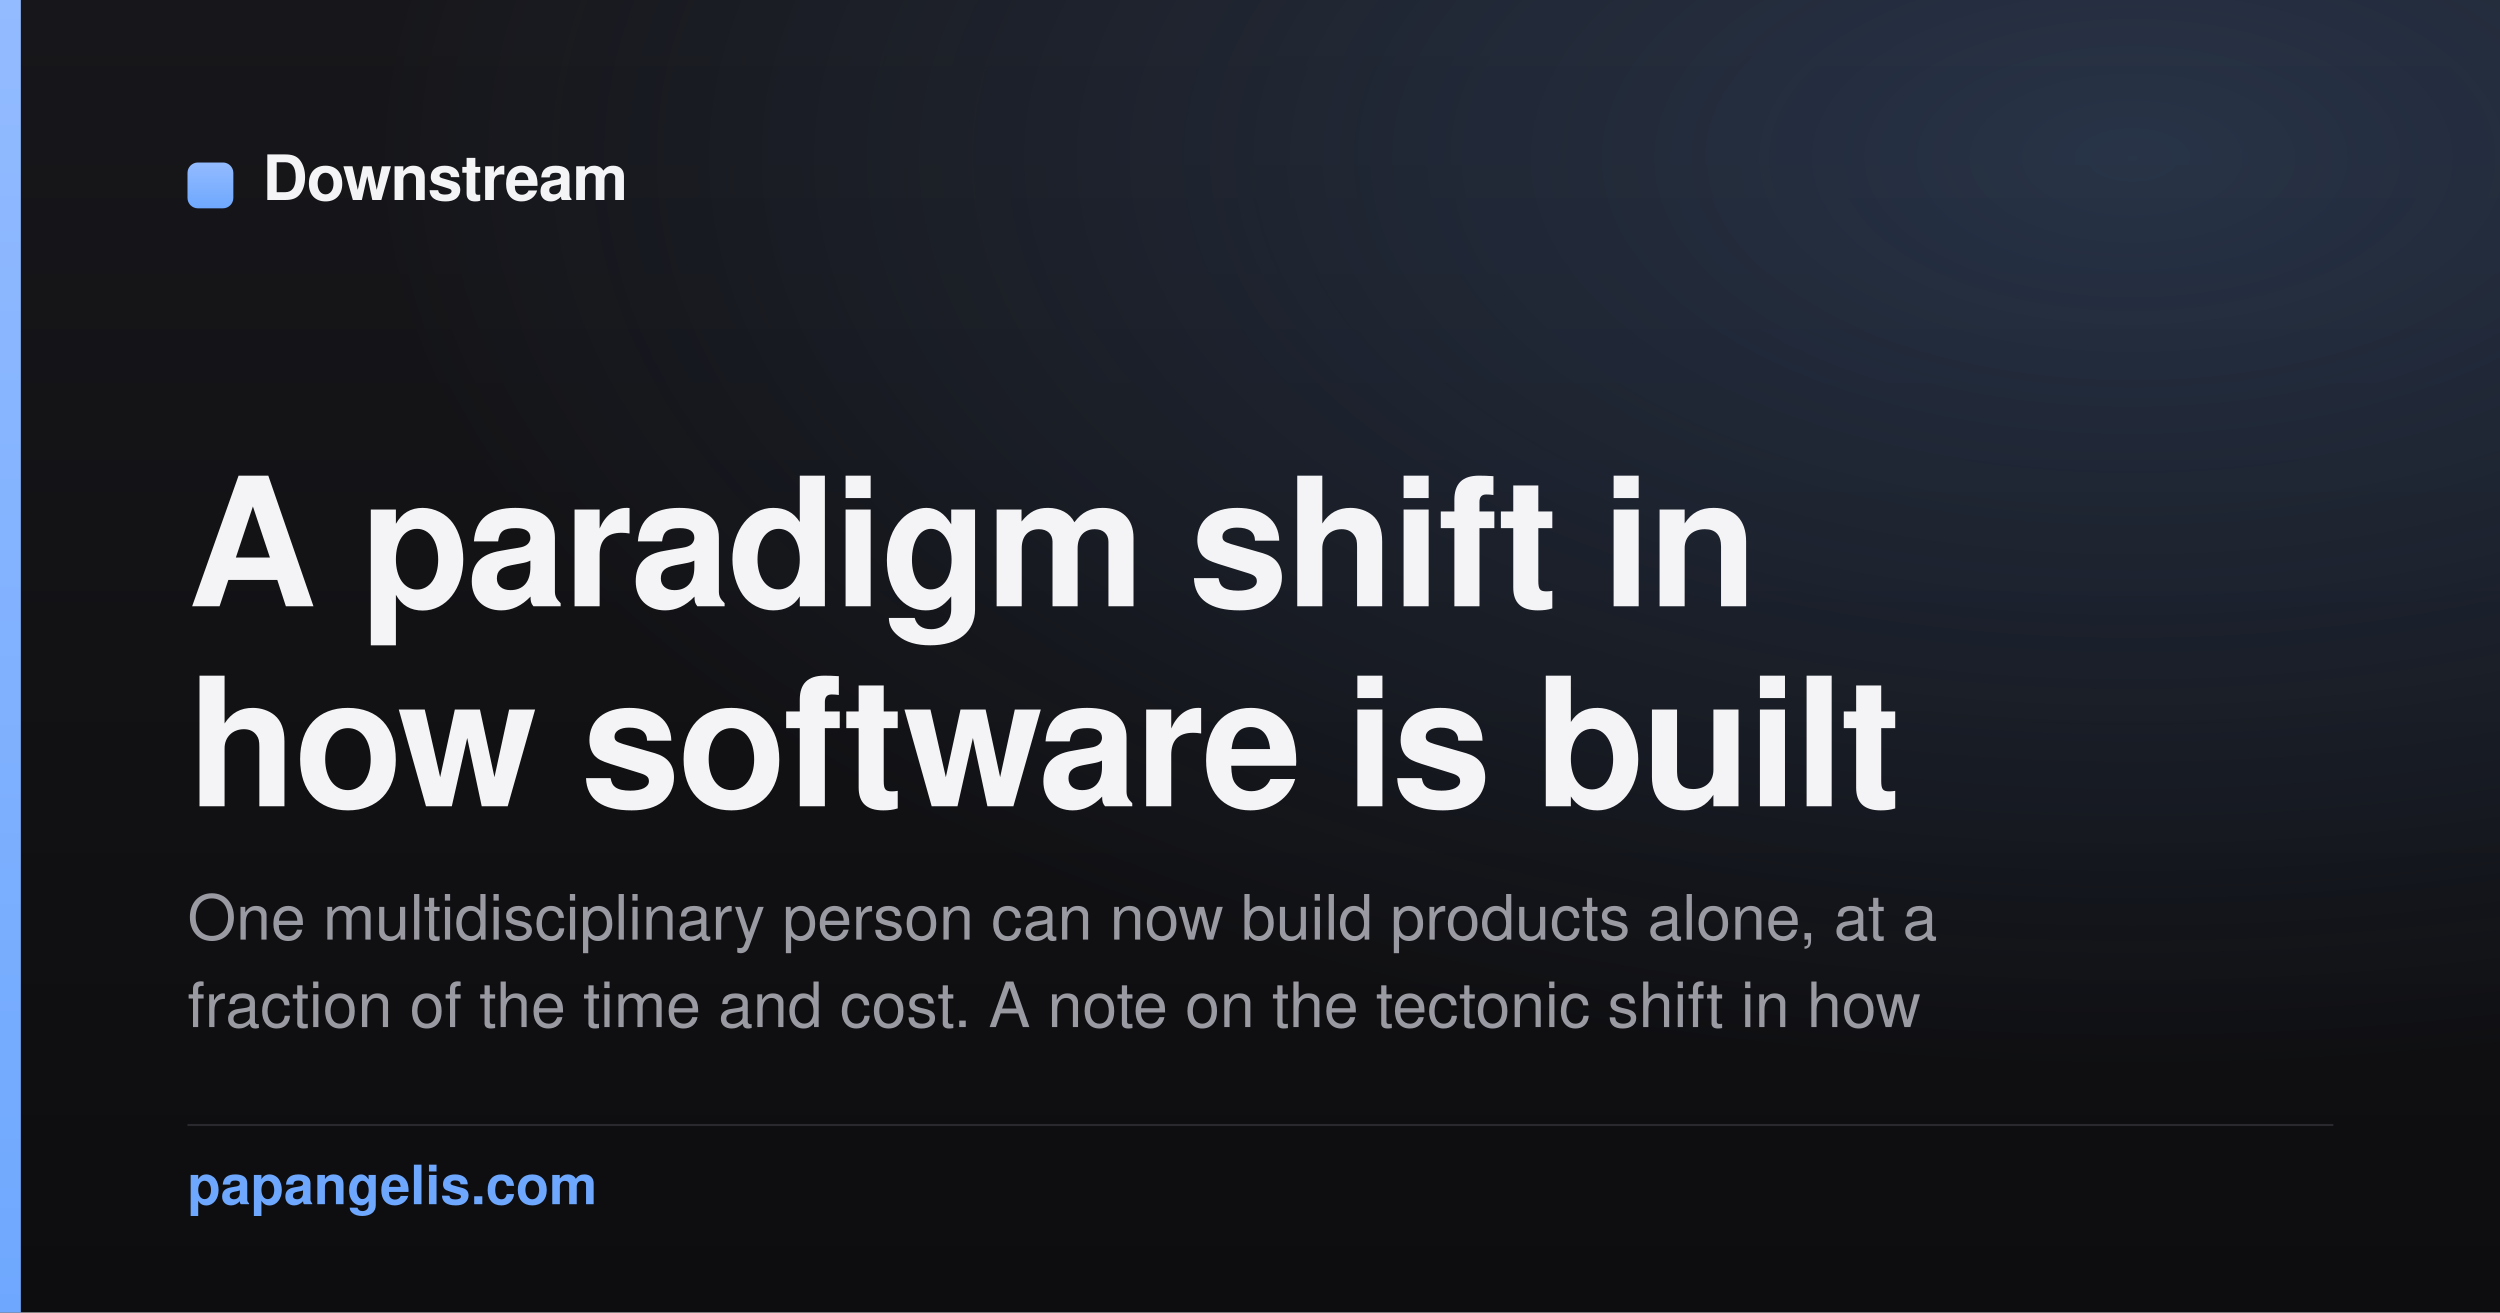
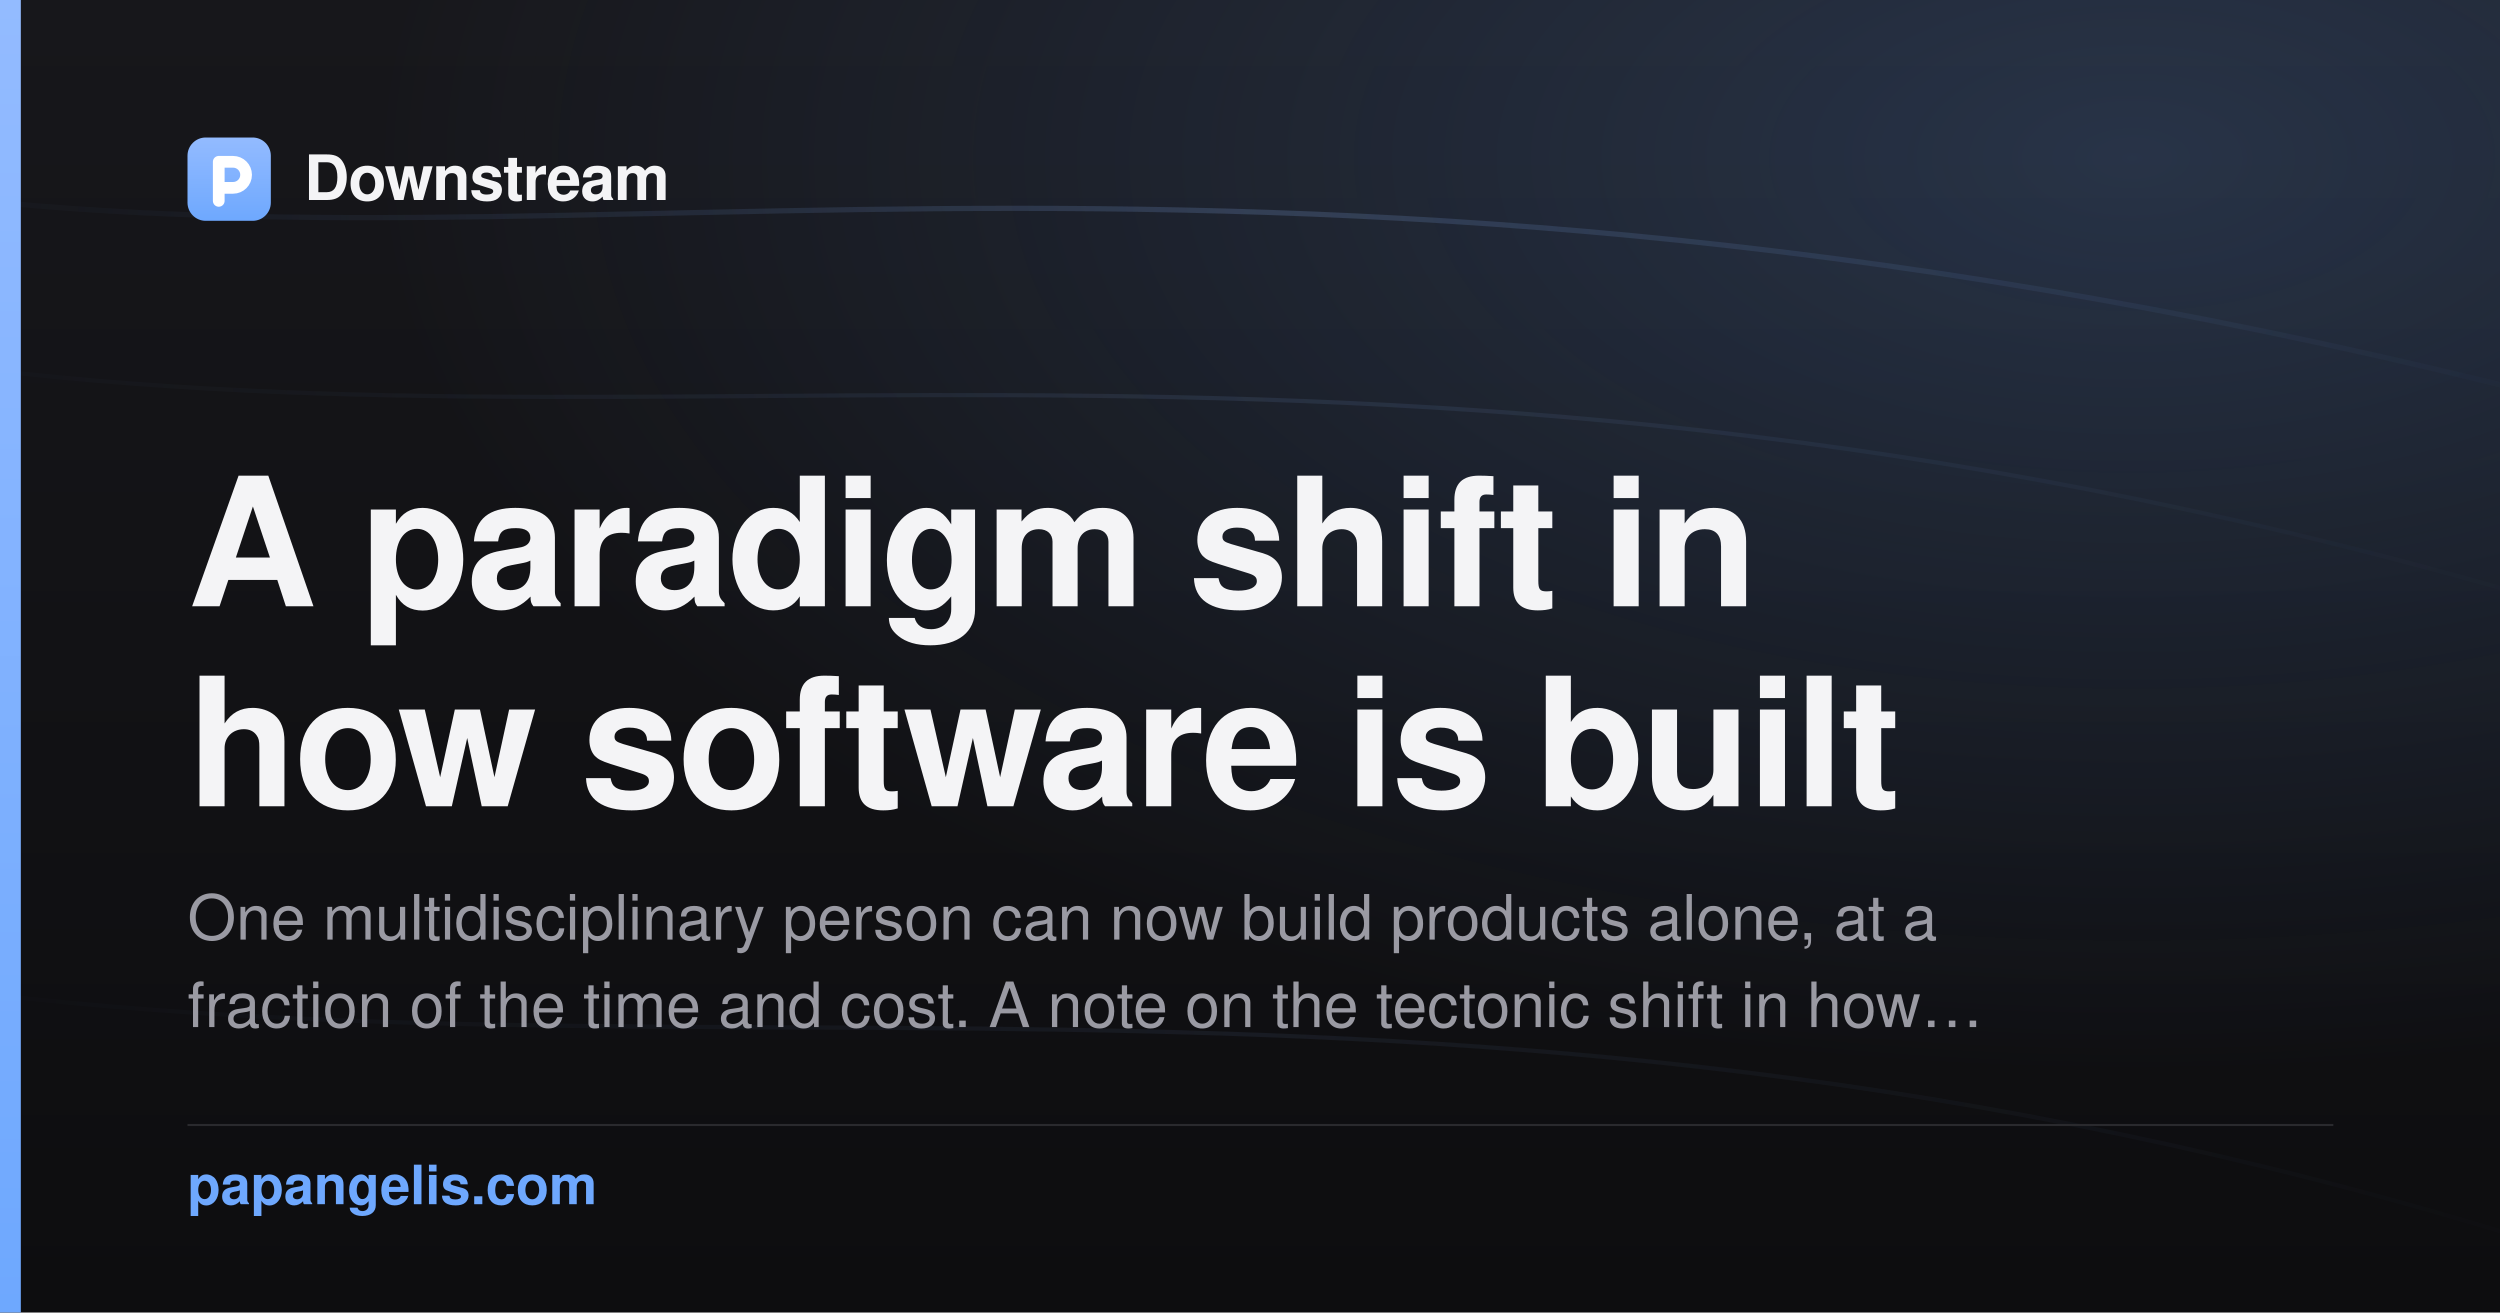
<svg xmlns="http://www.w3.org/2000/svg" width="1200" height="630" viewBox="0 0 1200 630">
  <defs>
    <linearGradient id="bg" x1="0" y1="0" x2="0" y2="1">
      <stop offset="0" stop-color="#17171b" />
      <stop offset="1" stop-color="#0d0d0f" />
    </linearGradient>
    <radialGradient id="glow" cx="0.85" cy="0.12" r="0.7">
      <stop offset="0" stop-color="#6ea8fe" stop-opacity="0.20" />
      <stop offset="1" stop-color="#6ea8fe" stop-opacity="0" />
    </radialGradient>
    <linearGradient id="bar" x1="0" y1="0" x2="0" y2="1">
      <stop offset="0" stop-color="#93bbff" />
      <stop offset="1" stop-color="#6ea8fe" />
    </linearGradient>
+     <linearGradient id="stream" x1="0" y1="0" x2="1" y2="0">
+       <stop offset="0" stop-color="#6ea8fe" stop-opacity="0" />
+       <stop offset="0.5" stop-color="#93bbff" />
+       <stop offset="1" stop-color="#6ea8fe" stop-opacity="0" />
+     </linearGradient>
  </defs>
  <g font-family="'Helvetica Neue', Helvetica, Arial, sans-serif">
    <rect width="1200" height="630" fill="url(#bg)" />
    <rect width="1200" height="630" fill="url(#glow)" />
+     <path d="M -60 90 C 280 140, 620 30, 1260 200" fill="none" stroke="url(#stream)" stroke-width="2.5" stroke-opacity="0.18" />
+     <path d="M -60 170 C 320 230, 680 120, 1260 300" fill="none" stroke="url(#stream)" stroke-width="2" stroke-opacity="0.1" />
+     <path d="M -60 470 C 340 530, 720 430, 1260 610" fill="none" stroke="url(#stream)" stroke-width="2" stroke-opacity="0.07" />
    <rect x="0" y="0" width="10" height="630" fill="url(#bar)" />
    <g>
-       <rect x="90" y="78" width="22" height="22" rx="5" fill="url(#bar)" />
-       <text x="126" y="96" font-size="30" font-weight="700" letter-spacing="-0.5" fill="#f4f4f6">Downstream</text>
+       <g>
+         <rect x="90" y="66" width="40" height="40" rx="8.75" fill="url(#bar)" />
+         <path d="M 105 96.417 V 77.667 h 6.875 a 6.25 6.25 0 0 1 0 12.5 H 105" fill="none" stroke="#ffffff" stroke-width="5.625" stroke-linecap="round" stroke-linejoin="round" />
+       </g>
+       <text x="146" y="96" font-size="30" font-weight="700" letter-spacing="-0.5" fill="#f4f4f6">Downstream</text>
    </g>
    <text x="90" y="291" font-size="86" font-weight="700" letter-spacing="-1.5" fill="#f4f4f6">A paradigm shift in</text>
    <text x="90" y="387" font-size="86" font-weight="700" letter-spacing="-1.5" fill="#f4f4f6">how software is built</text>
    <text x="90" y="451" font-size="30" font-weight="400" fill="#9a9aa3">One multidisciplinary person can now build products alone, at a</text>
-     <text x="90" y="493" font-size="30" font-weight="400" fill="#9a9aa3">fraction of the time and cost. A note on the tectonic shift in how</text>
+     <text x="90" y="493" font-size="30" font-weight="400" fill="#9a9aa3">fraction of the time and cost. A note on the tectonic shift in how…</text>
    <line x1="90" y1="540" x2="1120" y2="540" stroke="#2a2a2e" stroke-width="1" />
    <text x="90" y="578" font-size="26" font-weight="600" fill="#6ea8fe">papangelis.com</text>
  </g>
</svg>
